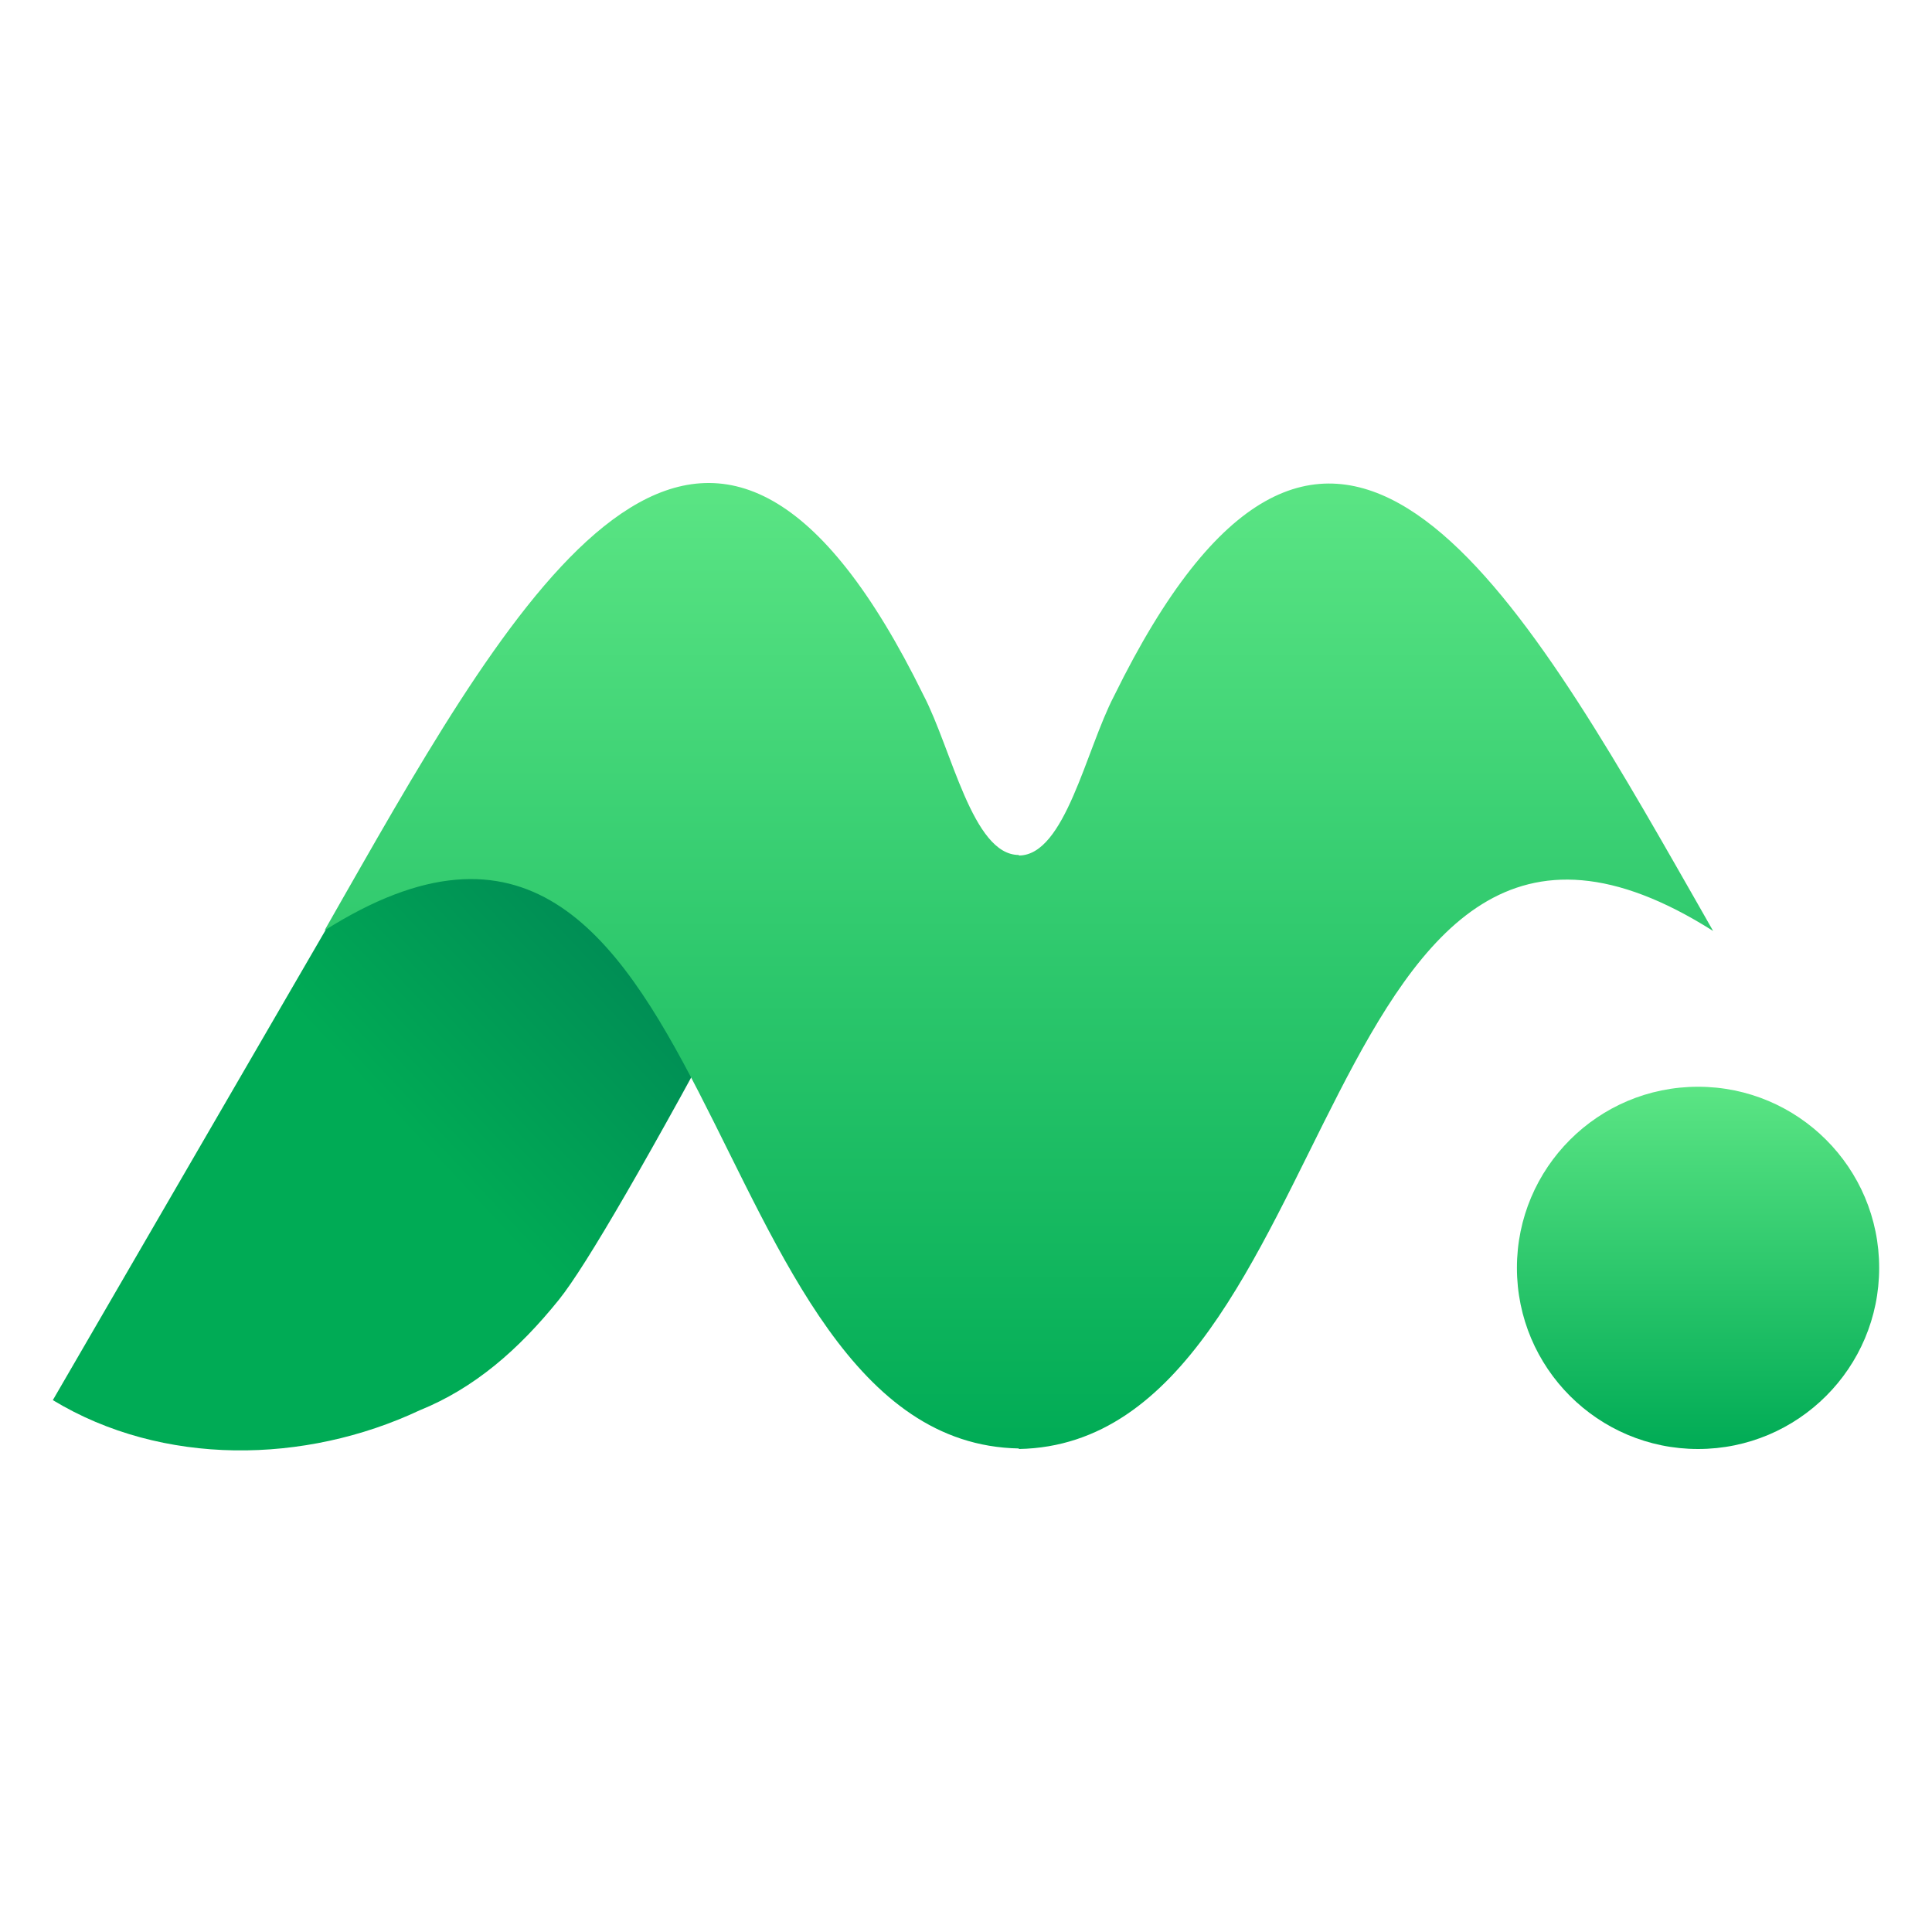
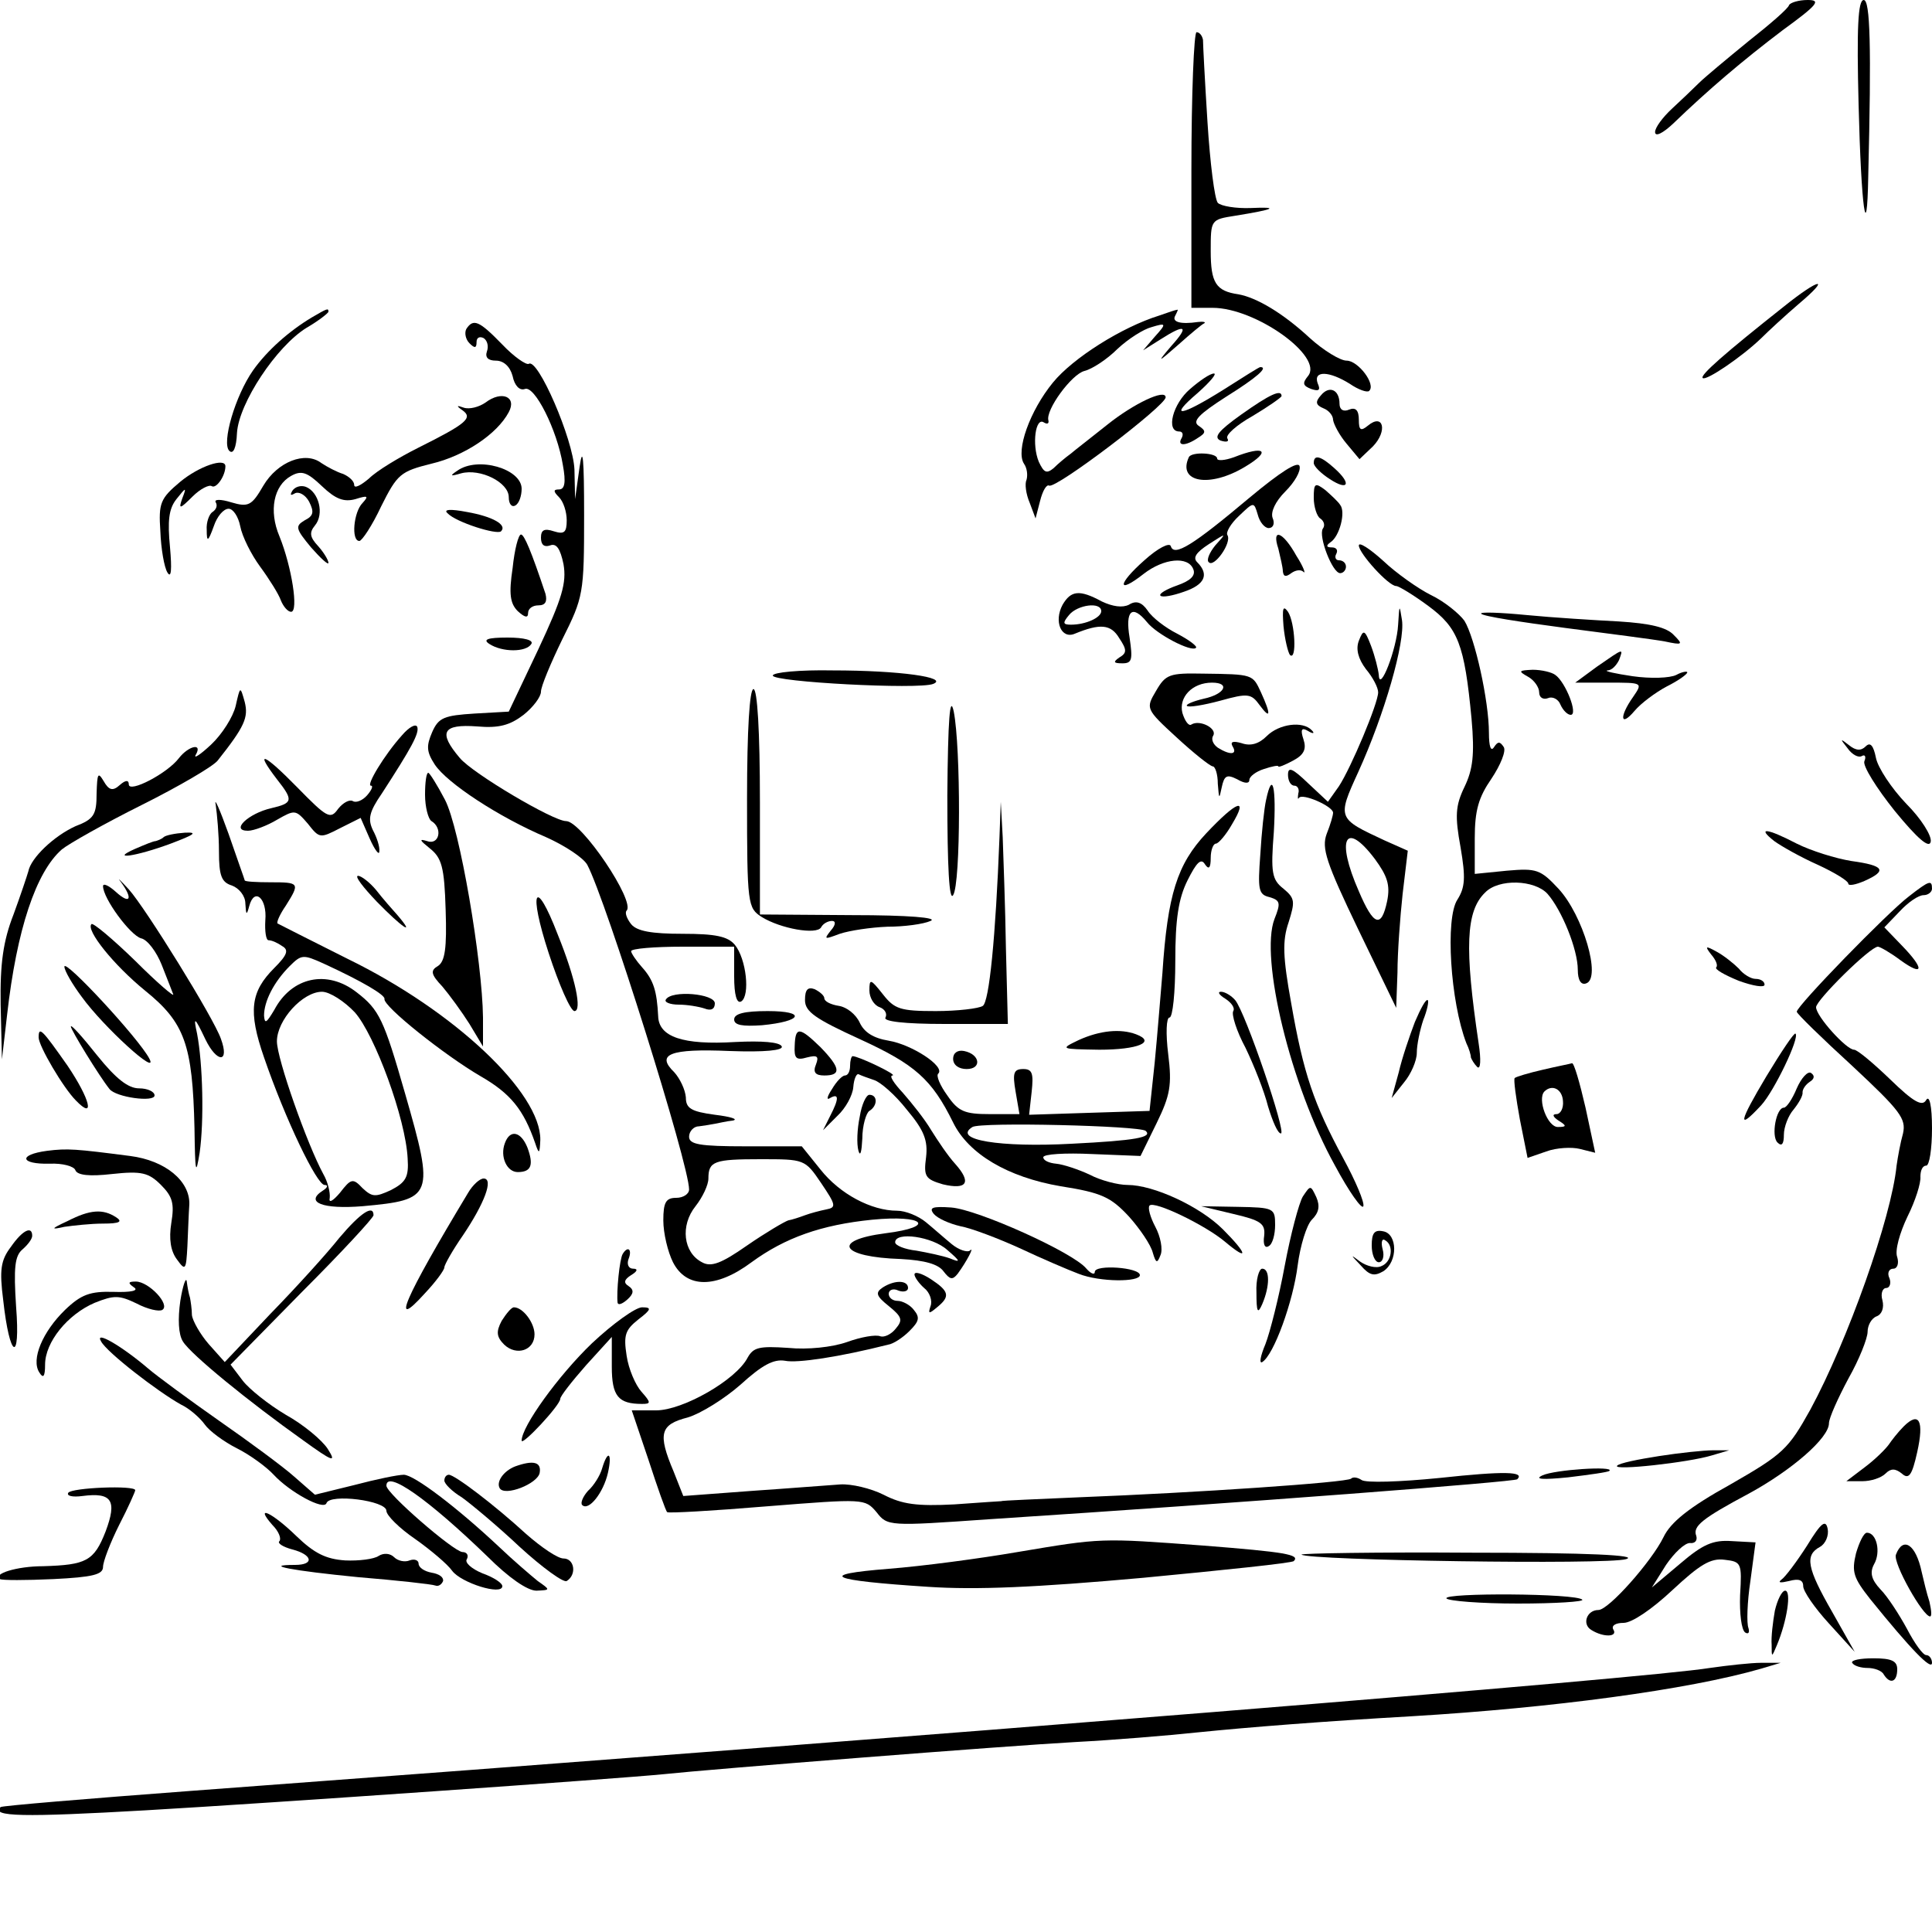
- <svg xmlns="http://www.w3.org/2000/svg" height="512" viewBox="0 0 512 512" width="512">
-   <linearGradient id="a" x1="100%" x2="50%" y1="5.663%" y2="50%">
-     <stop offset="0" stop-color="#007b55" />
-     <stop offset="1" stop-color="#00ab55" />
-   </linearGradient>
-   <linearGradient id="b" x1="50%" x2="50%" y1="0%" y2="100%">
-     <stop offset="0" stop-color="#5be584" />
-     <stop offset="1" stop-color="#00ab55" />
-   </linearGradient>
-   <g fill="none" fill-rule="evenodd" transform="translate(14 128)">
-     <path d="m92.807 83.107c44.289 22.889 46.308 23.935 46.401 23.98.012.009.642.333 44.793 23.153-26.072 48.54-42.693 77.266-49.868 86.179-10.759 13.37-22.495 23.493-36.93 29.334-30.346 14.262-68.07 14.929-97.202-2.704z" fill="url(#a)" />
-     <g fill="url(#b)">
-       <path d="m430.31 101.726c-46.271-80.956-94.1-157.228-149.043-45.344-7.516 14.383-12.995 42.337-25.267 42.337v-.142c-12.272 0-17.749-27.953-25.265-42.337-54.945-111.885-102.774-35.612-149.045 45.344-3.482 6.105-6.827 11.932-9.69 16.996 106.038-67.127 97.11 135.666 184 137.278v.142c86.891-1.611 77.962-204.405 184-137.28-2.861-5.062-6.206-10.889-9.69-16.994" />
-       <path d="m436 256c26.509 0 48-21.491 48-48s-21.491-48-48-48-48 21.491-48 48 21.491 48 48 48" />
-     </g>
+ <svg xmlns="http://www.w3.org/2000/svg" version="1.0" width="300pt" height="300pt" viewBox="0 0 300 300" preserveAspectRatio="xMidYMid meet">
+   <g transform="translate(0,300) scale(0.1,-0.1)" fill="#000000" stroke="none">
+     <path d="M2778 2992 c-1 -5 -30 -30 -63 -56 -33 -27 -68 -56 -77 -65 -9 -9 -28 -27 -42 -40 -14 -13 -26 -29 -26 -36 0 -8 12 -2 28 13 55 53 108 98 170 145 55 40 60 47 39 47 -14 0 -27 -4 -29 -8z" />
+     <path d="M2886 2838 c4 -162 13 -223 15 -112 5 203 3 274 -7 274 -9 0 -11 -44 -8 -162z" />
+     <path d="M1850 2736 l0 -214 33 0 c67 0 173 -76 148 -106 -9 -11 -8 -15 5 -20 12 -4 15 -2 10 9 -7 20 18 19 50 -1 13 -9 27 -14 30 -11 11 10 -17 47 -35 47 -10 0 -36 16 -57 35 -42 39 -83 63 -111 68 -35 5 -43 18 -43 67 0 49 0 49 38 55 62 10 69 14 25 12 -24 -1 -47 3 -52 8 -5 6 -12 62 -16 125 -4 63 -7 121 -7 128 -1 6 -5 12 -10 12 -4 0 -8 -96 -8 -214z" />
+     <path d="M2770 2524 c-91 -72 -131 -107 -126 -111 5 -5 61 33 91 62 11 11 37 35 58 53 51 43 33 41 -23 -4z" />
+     <path d="M484 2507 c-35 -21 -69 -51 -91 -82 -28 -40 -49 -113 -37 -125 6 -6 11 4 12 28 3 46 61 134 108 163 19 11 34 23 34 25 0 6 -2 5 -26 -9z" />
+     <path d="M1800 2510 c-58 -18 -134 -66 -165 -104 -36 -44 -58 -106 -45 -126 5 -7 6 -18 4 -25 -3 -6 -1 -22 5 -36 l9 -24 7 27 c4 16 10 26 14 24 10 -6 181 124 181 137 0 14 -50 -10 -90 -42 -25 -20 -51 -40 -58 -46 -7 -5 -19 -15 -26 -22 -11 -9 -15 -7 -23 10 -11 27 -5 70 8 61 5 -3 8 -2 7 3 -5 16 36 72 56 77 12 3 35 18 51 34 17 16 41 31 53 34 23 7 24 6 5 -15 l-18 -21 27 17 c39 25 45 21 17 -10 -23 -27 -22 -27 11 2 19 17 37 32 40 33 3 2 -2 3 -10 2 -27 -4 -41 0 -35 10 3 6 5 10 3 9 -2 0 -14 -4 -28 -9z" />
+     <path d="M724 2489 c-3 -6 -1 -16 5 -22 8 -8 11 -8 11 2 0 7 5 9 11 6 6 -4 8 -13 5 -21 -3 -9 2 -14 14 -14 12 0 22 -9 26 -24 3 -15 11 -23 19 -20 15 6 50 -63 59 -118 5 -27 3 -38 -6 -38 -9 0 -9 -3 0 -12 7 -7 12 -23 12 -36 0 -19 -4 -22 -20 -17 -15 5 -20 2 -20 -10 0 -11 5 -15 14 -12 10 4 16 -5 21 -29 5 -29 -2 -53 -39 -132 l-46 -97 -53 -3 c-47 -3 -56 -6 -66 -29 -9 -21 -9 -30 4 -50 19 -29 100 -82 173 -113 29 -13 58 -32 64 -43 29 -55 158 -465 158 -504 0 -7 -9 -13 -20 -13 -16 0 -20 -7 -20 -35 0 -20 7 -49 15 -65 21 -41 67 -41 122 0 52 38 108 58 187 66 81 8 101 -11 21 -21 -85 -11 -70 -37 24 -40 37 -2 58 -8 66 -19 10 -13 14 -14 22 -4 14 19 27 44 19 36 -4 -3 -17 1 -28 10 -11 9 -29 25 -40 34 -12 10 -32 18 -45 18 -40 0 -89 26 -119 64 l-29 36 -87 0 c-72 0 -88 3 -88 15 0 8 7 16 15 16 8 1 20 3 25 4 6 1 18 4 28 5 9 2 -3 6 -28 9 -37 5 -45 10 -45 27 -1 12 -9 29 -18 39 -29 28 -7 37 86 33 55 -2 83 1 81 7 -3 7 -31 9 -72 7 -82 -5 -119 8 -120 40 -2 39 -7 56 -25 76 -9 10 -17 22 -17 25 0 4 36 7 80 7 l80 0 0 -46 c0 -29 4 -43 11 -39 14 9 8 66 -10 88 -11 13 -30 17 -81 17 -48 0 -71 4 -80 15 -7 9 -10 18 -7 21 14 14 -70 139 -94 139 -20 0 -145 74 -165 98 -34 40 -27 53 27 49 34 -3 51 2 72 18 15 12 27 28 27 36 0 8 15 44 33 81 33 66 34 71 34 193 0 88 -2 110 -7 75 l-7 -50 -1 46 c-2 47 -57 174 -71 164 -4 -2 -23 11 -41 30 -36 37 -45 41 -56 24z m551 -1326 c23 -34 24 -38 8 -41 -10 -2 -25 -6 -33 -9 -8 -3 -20 -7 -26 -8 -6 -2 -35 -19 -64 -39 -40 -28 -56 -34 -70 -26 -29 15 -34 57 -10 87 11 14 20 33 20 43 0 27 9 30 81 30 68 0 69 0 94 -37z m196 -104 c21 -18 21 -20 4 -13 -11 4 -35 9 -52 12 -18 2 -33 8 -33 13 0 17 58 9 81 -12z" />
+     <path d="M1900 2395 c-67 -42 -87 -45 -40 -5 19 17 30 30 25 30 -6 0 -22 -11 -37 -24 -27 -23 -38 -66 -17 -66 5 0 7 -4 4 -10 -8 -13 6 -13 25 0 13 8 13 11 1 19 -10 7 1 18 43 45 48 30 66 46 53 46 -2 0 -27 -16 -57 -35z" />
+     <path d="M2051 2386 c-9 -10 -8 -15 4 -20 8 -3 15 -11 15 -18 1 -7 10 -24 21 -37 l20 -24 21 20 c23 24 16 52 -8 32 -11 -9 -14 -7 -14 9 0 15 -5 20 -15 16 -9 -4 -15 0 -15 9 0 22 -16 29 -29 13z" />
+     <path d="M754 2375 c-10 -7 -25 -11 -34 -8 -11 4 -12 3 -2 -4 17 -12 6 -21 -68 -58 -30 -15 -65 -36 -77 -48 -13 -11 -23 -16 -23 -10 0 6 -8 13 -17 17 -10 3 -25 11 -34 17 -25 19 -68 2 -90 -35 -18 -31 -23 -34 -50 -26 -16 5 -27 5 -24 0 3 -5 1 -11 -5 -15 -5 -3 -10 -16 -9 -28 0 -19 2 -19 11 6 5 15 15 27 23 27 7 0 15 -12 18 -27 3 -16 17 -44 31 -63 14 -19 29 -43 32 -52 4 -10 11 -18 16 -18 12 0 1 70 -18 117 -17 40 -9 79 18 94 16 9 25 6 48 -16 21 -20 34 -25 52 -20 19 6 21 5 11 -6 -14 -14 -18 -59 -5 -59 4 0 20 24 34 54 25 50 30 54 78 66 51 12 102 46 120 80 13 24 -11 34 -36 15z" />
+     <path d="M1927 2356 c-35 -25 -43 -35 -32 -40 9 -3 14 -2 11 3 -4 5 14 21 39 35 25 15 45 29 45 31 0 11 -18 3 -63 -29z" />
+     <path d="M1846 2290 c-18 -39 32 -48 87 -15 42 25 31 34 -17 15 -14 -5 -26 -6 -26 -2 0 9 -40 11 -44 2z" />
+     <path d="M1940 2227 c-88 -74 -117 -92 -122 -75 -2 6 -20 -3 -41 -22 -42 -37 -43 -54 -1 -21 31 24 69 28 77 7 4 -10 -5 -18 -25 -25 -17 -6 -29 -13 -26 -16 3 -3 19 0 36 6 33 11 40 27 21 46 -7 7 -2 15 18 28 28 18 28 18 10 -2 -9 -11 -14 -23 -10 -26 8 -9 36 30 29 42 -3 4 5 18 18 30 23 22 23 22 29 2 3 -12 11 -21 17 -21 7 0 10 7 6 16 -3 9 4 25 20 41 14 14 24 31 22 39 -2 9 -30 -9 -78 -49z" />
+     <path d="M2040 2281 c0 -5 11 -16 25 -25 29 -19 34 -7 7 17 -21 19 -32 22 -32 8z" />
+     <path d="M280 2252 c-31 -26 -34 -33 -31 -77 1 -27 6 -56 11 -64 6 -10 7 5 4 39 -4 41 -2 60 10 75 15 19 16 19 9 1 -6 -17 -4 -17 16 3 12 12 26 19 30 16 7 -4 21 16 21 31 0 14 -41 0 -70 -24z" />
+     <path d="M710 2269 c-12 -8 -11 -9 6 -4 30 8 74 -14 74 -37 0 -11 5 -16 10 -13 6 3 10 15 10 26 0 31 -68 51 -100 28z" />
+     <path d="M454 2238 c-4 -7 -3 -8 4 -4 6 3 16 -2 22 -13 8 -16 7 -22 -7 -29 -15 -9 -14 -13 10 -42 15 -17 27 -28 27 -24 0 4 -7 16 -16 26 -13 14 -14 21 -5 32 15 18 6 52 -14 60 -8 3 -17 0 -21 -6z" />
+     <path d="M2040 2227 c0 -14 5 -29 10 -32 6 -4 8 -11 4 -16 -7 -12 15 -69 27 -69 5 0 9 5 9 10 0 6 -5 10 -11 10 -5 0 -7 5 -4 10 3 6 0 10 -7 10 -9 0 -9 3 -2 8 14 9 24 47 15 58 -3 5 -14 15 -23 23 -16 12 -18 11 -18 -12z" />
+     <path d="M695 2203 c13 -14 77 -34 83 -28 10 10 -13 23 -53 30 -26 5 -37 4 -30 -2z" />
+     <path d="M796 2118 c-6 -40 -4 -55 8 -67 11 -10 16 -11 16 -3 0 7 7 12 16 12 11 0 14 6 11 18 -22 66 -33 92 -38 92 -4 0 -10 -23 -13 -52z" />
+     <path d="M1985 2148 c3 -13 7 -29 7 -35 1 -9 5 -9 13 -3 7 5 15 6 19 2 4 -4 0 8 -11 25 -21 38 -39 44 -28 11z" />
+     <path d="M2110 2153 c0 -12 46 -63 58 -63 4 0 27 -14 50 -31 46 -34 56 -59 67 -175 5 -56 2 -79 -11 -106 -14 -29 -15 -45 -6 -94 8 -47 7 -62 -5 -81 -19 -29 -11 -158 14 -223 4 -8 7 -18 7 -22 1 -3 5 -10 10 -15 5 -4 6 11 2 37 -22 148 -20 205 10 234 21 22 77 20 97 -2 22 -25 47 -86 47 -118 0 -16 5 -24 13 -21 24 8 -5 106 -43 147 -28 30 -34 32 -80 28 l-50 -5 0 55 c0 44 6 64 26 93 14 21 23 43 19 49 -6 9 -9 9 -15 0 -5 -8 -8 1 -8 22 0 50 -22 148 -38 174 -8 11 -31 30 -52 40 -20 10 -54 34 -74 53 -21 19 -38 30 -38 24z" />
+     <path d="M1650 2061 c-14 -26 -2 -54 19 -45 39 16 56 15 69 -7 12 -18 12 -23 0 -30 -10 -7 -9 -9 5 -9 15 0 16 6 11 40 -7 42 4 52 27 24 15 -19 69 -47 76 -40 3 2 -10 12 -29 22 -18 9 -39 25 -46 36 -9 13 -18 16 -29 9 -10 -5 -25 -3 -42 5 -35 19 -48 17 -61 -5z m60 -10 c0 -10 -24 -21 -47 -21 -13 0 -13 3 -3 15 13 16 50 21 50 6z" />
+     <path d="M1993 2028 c2 -21 7 -41 10 -45 11 -10 8 50 -3 67 -8 11 -9 5 -7 -22z" />
+     <path d="M2171 2030 c-2 -38 -29 -107 -30 -78 -1 9 -6 29 -12 45 -10 26 -12 26 -19 8 -5 -13 -1 -28 11 -44 11 -13 19 -29 19 -36 0 -17 -42 -117 -61 -146 l-17 -24 -31 29 c-24 23 -31 26 -31 13 0 -9 4 -17 10 -17 5 0 8 -6 6 -12 -1 -7 -1 -10 1 -7 5 8 53 -13 53 -23 0 -4 -4 -18 -10 -33 -8 -22 -1 -44 49 -148 l59 -122 2 55 c0 30 4 85 8 122 l8 67 -36 16 c-73 34 -74 34 -41 106 41 90 73 202 68 236 -4 25 -4 25 -6 -7z m-36 -364 c19 -26 24 -40 19 -65 -9 -43 -21 -39 -44 15 -36 82 -21 111 25 50z" />
+     <path d="M2300 2047 c3 -4 62 -13 130 -22 69 -9 139 -18 155 -21 28 -6 29 -5 14 10 -11 12 -37 18 -85 21 -38 2 -103 6 -144 10 -41 4 -73 5 -70 2z" />
+     <path d="M760 2000 c20 -13 57 -13 65 0 4 6 -11 10 -37 10 -31 0 -39 -3 -28 -10z" />
+     <path d="M2480 1965 l-34 -25 52 0 c53 0 53 0 38 -22 -22 -31 -20 -48 2 -22 10 12 33 29 50 38 18 9 32 19 32 22 0 2 -8 1 -17 -4 -10 -5 -40 -6 -68 -2 -27 4 -45 8 -39 9 7 0 14 8 18 16 7 19 8 19 -34 -10z" />
+     <path d="M1200 1951 c0 -10 226 -22 249 -13 25 10 -52 21 -156 21 -51 1 -93 -3 -93 -8z" />
+     <path d="M1795 1927 c-16 -27 -16 -28 32 -72 26 -24 51 -44 56 -45 4 0 8 -12 8 -27 2 -24 2 -25 6 -6 4 19 8 21 24 13 12 -7 19 -7 19 -1 0 5 10 13 23 17 12 4 22 6 22 4 0 -2 10 2 23 9 17 9 21 18 16 33 -5 15 -3 19 7 13 8 -5 11 -4 6 1 -14 15 -51 10 -70 -9 -12 -12 -25 -16 -39 -11 -14 4 -18 2 -14 -5 8 -13 -4 -14 -23 -2 -7 5 -11 13 -7 19 6 11 -21 25 -34 17 -4 -3 -10 5 -14 18 -6 24 15 47 46 47 29 0 20 -18 -13 -25 -17 -4 -28 -9 -26 -11 2 -3 26 1 52 8 43 12 48 11 61 -7 17 -23 18 -15 2 20 -13 28 -12 28 -90 29 -52 1 -58 -1 -73 -27z" />
+     <path d="M2373 1949 c9 -5 17 -16 17 -24 0 -8 6 -12 14 -9 7 3 16 -2 19 -10 4 -9 11 -16 16 -16 12 0 -8 51 -24 62 -5 4 -21 8 -35 8 -22 -1 -23 -2 -7 -11z" />
+     <path d="M366 1904 c-4 -17 -21 -44 -38 -60 -17 -16 -28 -23 -24 -16 11 19 -11 14 -26 -5 -18 -24 -78 -55 -78 -41 0 7 -5 7 -14 -1 -11 -10 -17 -8 -25 6 -9 15 -10 12 -11 -19 0 -33 -4 -40 -33 -51 -33 -15 -69 -49 -73 -70 -2 -7 -12 -37 -23 -67 -16 -41 -21 -76 -20 -140 l2 -85 8 69 c15 133 45 222 85 257 11 9 66 40 124 69 58 29 111 60 118 69 42 53 48 67 42 91 -7 25 -7 25 -14 -6z" />
+     <path d="M1160 1760 c0 -165 1 -170 23 -184 29 -18 85 -28 92 -16 3 6 11 10 17 10 6 0 6 -6 -2 -15 -11 -14 -10 -14 14 -5 15 5 48 10 74 11 26 0 56 4 67 9 12 5 -34 9 -122 9 l-143 1 0 175 c0 110 -4 175 -10 175 -6 0 -10 -63 -10 -170z" />
+     <path d="M1471 1765 c0 -113 3 -165 9 -155 12 18 12 229 1 285 -6 28 -9 -12 -10 -130z" />
+     <path d="M624 1858 c-27 -30 -56 -78 -48 -78 4 0 1 -7 -6 -15 -7 -8 -17 -12 -22 -9 -5 3 -15 -2 -23 -12 -12 -17 -17 -14 -64 34 -51 52 -67 59 -31 12 26 -33 25 -37 -9 -45 -35 -8 -64 -35 -36 -35 9 0 30 8 45 17 28 16 29 16 48 -6 18 -23 19 -23 50 -7 l32 16 14 -32 c8 -18 15 -27 15 -20 1 7 -4 22 -10 33 -8 17 -6 28 14 57 46 71 58 93 55 103 -2 6 -13 0 -24 -13z" />
+     <path d="M2869 1838 c7 -10 17 -15 22 -12 5 3 7 -1 4 -8 -3 -7 19 -42 47 -77 36 -44 54 -59 56 -48 2 9 -15 36 -38 59 -23 24 -44 56 -47 71 -4 20 -9 25 -16 18 -7 -7 -15 -7 -26 2 -14 11 -14 10 -2 -5z" />
+     <path d="M660 1766 c0 -19 5 -38 10 -41 18 -11 12 -38 -7 -31 -13 4 -11 1 4 -11 19 -15 23 -29 25 -96 2 -59 -1 -80 -12 -87 -12 -7 -11 -13 7 -32 11 -13 30 -39 42 -58 l21 -35 0 45 c-1 87 -36 294 -59 338 -12 23 -24 42 -26 42 -3 0 -5 -15 -5 -34z" />
+     <path d="M1966 1758 c-3 -13 -7 -51 -9 -85 -4 -54 -3 -62 14 -66 17 -5 18 -9 8 -34 -23 -60 25 -259 94 -383 22 -41 42 -69 44 -63 2 6 -12 39 -31 74 -46 85 -62 132 -81 241 -13 72 -14 97 -4 126 10 32 10 37 -8 52 -18 14 -20 25 -15 88 4 69 -2 97 -12 50z" />
+     <path d="M335 1750 c2 -14 5 -46 5 -72 0 -38 4 -48 20 -53 11 -4 21 -16 21 -28 1 -18 2 -19 6 -4 8 30 28 12 25 -22 -1 -17 1 -31 5 -31 5 0 14 -4 21 -9 11 -6 8 -14 -12 -34 -37 -37 -41 -67 -16 -139 33 -96 82 -198 94 -198 6 0 5 -4 -3 -9 -28 -18 0 -29 62 -24 110 10 112 15 66 175 -33 115 -40 130 -75 157 -46 36 -101 24 -128 -27 -12 -20 -15 -23 -16 -9 0 22 15 52 40 77 18 18 21 18 52 4 61 -28 96 -49 95 -55 -3 -11 94 -88 149 -120 47 -27 67 -52 85 -104 6 -18 7 -17 8 5 1 73 -133 200 -299 281 -58 29 -107 54 -109 55 -2 2 4 15 13 28 22 35 21 36 -24 36 -22 0 -40 1 -40 3 0 1 -12 34 -25 72 -14 39 -23 59 -20 45z m216 -322 c31 -35 79 -165 82 -227 2 -29 -3 -37 -26 -49 -24 -11 -29 -11 -44 3 -15 16 -18 15 -35 -7 -11 -13 -18 -17 -16 -8 1 8 -3 25 -10 37 -25 46 -72 179 -72 206 0 33 40 77 70 77 12 0 35 -15 51 -32z" />
+     <path d="M1552 1700 c-6 -156 -16 -256 -26 -262 -6 -4 -39 -8 -73 -8 -55 0 -64 3 -82 26 -19 24 -21 25 -21 6 0 -11 7 -23 16 -26 8 -3 12 -10 9 -16 -4 -6 29 -10 92 -10 l98 0 -3 117 c-1 65 -4 143 -5 173 l-3 55 -2 -55z" />
+     <path d="M1873 1706 c-45 -48 -60 -95 -68 -217 -3 -35 -8 -98 -12 -139 l-8 -75 -94 -3 -93 -3 4 36 c3 28 1 35 -13 35 -15 0 -17 -6 -12 -35 l6 -35 -46 0 c-39 0 -49 4 -66 29 -11 15 -18 31 -14 34 11 11 -41 45 -77 51 -24 4 -38 13 -45 28 -6 13 -20 24 -32 26 -13 2 -23 7 -23 12 0 4 -7 10 -15 14 -11 4 -15 -1 -15 -17 0 -18 16 -29 86 -61 85 -39 111 -62 144 -129 24 -49 85 -85 167 -99 64 -10 78 -17 106 -47 17 -19 34 -44 37 -56 5 -17 7 -17 12 -4 4 9 0 29 -8 44 -8 15 -12 30 -9 33 7 8 86 -30 117 -56 38 -32 35 -19 -3 19 -36 36 -108 69 -148 69 -15 0 -42 7 -59 16 -17 8 -41 16 -52 17 -11 1 -20 5 -20 10 0 5 34 7 76 5 l75 -3 25 51 c21 43 24 59 18 107 -4 32 -3 57 2 57 5 0 9 39 9 88 0 65 5 97 19 125 14 28 21 35 27 25 6 -9 9 -6 9 10 0 12 4 22 8 22 4 0 16 14 25 30 26 43 8 37 -40 -14z m-94 -462 c11 -10 -15 -15 -115 -20 -111 -6 -186 6 -154 26 13 8 259 2 269 -6z" />
+     <path d="M254 1700 c-3 -3 -9 -5 -12 -6 -4 0 -18 -6 -32 -12 -41 -18 1 -12 55 8 37 14 43 18 22 17 -15 -1 -30 -4 -33 -7z" />
+     <path d="M2755 1694 c11 -8 41 -25 68 -37 26 -12 47 -25 47 -29 0 -4 11 -2 25 4 36 16 31 24 -20 31 -25 4 -63 16 -85 27 -46 24 -63 26 -35 4z" />
+     <path d="M188 1630 c19 -26 14 -35 -8 -15 -11 10 -20 14 -20 9 0 -19 42 -76 59 -81 10 -2 24 -21 32 -41 8 -20 16 -41 18 -46 2 -5 -25 18 -59 52 -35 34 -66 60 -68 57 -9 -9 34 -63 83 -103 62 -50 74 -84 77 -214 1 -69 2 -75 8 -38 7 49 5 138 -4 185 -6 27 -4 27 13 -9 18 -37 38 -37 24 1 -11 32 -117 203 -143 232 -14 15 -19 20 -12 11z" />
+     <path d="M585 1600 c39 -40 61 -55 33 -22 -8 9 -24 27 -34 40 -10 12 -23 22 -28 22 -6 0 8 -18 29 -40z" />
+     <path d="M2964 1608 c-33 -25 -174 -170 -174 -179 0 -3 39 -41 86 -84 75 -70 84 -82 79 -105 -4 -14 -8 -36 -10 -50 -8 -81 -76 -272 -134 -379 -34 -61 -42 -69 -124 -116 -65 -36 -93 -59 -104 -82 -18 -37 -85 -113 -101 -113 -18 0 -26 -22 -11 -31 19 -12 42 -11 34 1 -3 6 4 10 16 10 13 0 44 21 76 51 42 39 59 50 81 47 26 -3 27 -5 24 -55 -1 -28 2 -54 8 -58 5 -3 7 0 5 7 -3 7 -2 40 3 73 l8 60 -37 2 c-29 2 -45 -5 -80 -35 l-44 -37 22 35 c13 19 29 34 37 34 8 -1 12 4 10 11 -6 15 9 27 82 66 66 36 124 86 124 109 0 8 14 39 30 69 17 30 30 63 30 73 0 10 6 21 14 24 8 3 12 13 9 25 -3 10 0 19 6 19 5 0 8 7 5 15 -4 8 -1 15 6 15 6 0 9 8 6 18 -4 10 4 38 16 63 12 24 21 52 20 62 0 9 3 17 9 17 5 0 9 26 9 58 0 35 -4 52 -9 44 -6 -11 -20 -3 -56 32 -26 25 -51 46 -56 46 -12 0 -59 52 -59 66 0 11 84 94 96 94 3 0 19 -9 35 -21 36 -26 38 -14 2 23 l-27 28 24 25 c13 14 29 25 37 25 7 0 13 5 13 10 0 14 -4 13 -36 -12z" />
+     <path d="M852 1520 c16 -49 34 -90 40 -90 12 0 2 50 -26 119 -35 91 -46 69 -14 -29z" />
+     <path d="M2657 1518 c7 -8 11 -17 8 -20 -3 -3 13 -12 35 -21 22 -8 40 -11 40 -6 0 5 -6 9 -14 9 -7 0 -19 7 -26 16 -8 8 -23 20 -34 26 -18 10 -19 9 -9 -4z" />
+     <path d="M100 1499 c0 -6 12 -27 27 -47 34 -47 120 -125 105 -96 -16 31 -132 156 -132 143z" />
+     <path d="M1034 1448 c-3 -4 6 -8 20 -8 13 0 31 -3 40 -6 10 -4 16 -1 16 8 0 15 -67 21 -76 6z" />
+     <path d="M1903 1449 c9 -6 15 -14 12 -19 -3 -5 5 -31 19 -57 13 -27 29 -67 35 -91 7 -23 15 -42 20 -42 9 0 -55 188 -71 207 -6 7 -16 13 -22 13 -6 0 -3 -5 7 -11z" />
+     <path d="M2197 1413 c-8 -21 -20 -56 -25 -78 l-11 -40 19 24 c11 13 20 34 20 46 0 13 5 36 10 51 6 15 9 29 7 31 -3 2 -11 -13 -20 -34z" />
+     <path d="M1140 1417 c0 -9 13 -11 43 -9 63 6 70 22 9 22 -36 0 -52 -4 -52 -13z" />
+     <path d="M110 1406 c0 -5 44 -77 60 -97 10 -13 70 -21 70 -10 0 6 -11 11 -24 11 -17 0 -36 15 -65 51 -23 29 -41 49 -41 45z" />
+     <path d="M60 1389 c0 -13 38 -78 58 -98 30 -31 22 2 -13 54 -40 57 -45 62 -45 44z" />
+     <path d="M1234 1376 c-1 -19 2 -23 19 -18 16 4 19 2 14 -11 -5 -12 -1 -17 13 -17 27 0 25 12 -6 44 -33 32 -39 32 -40 2z" />
+     <path d="M1675 1385 c-29 -14 -29 -14 32 -15 60 0 89 12 57 24 -24 9 -56 6 -89 -9z" />
+     <path d="M2743 1329 c-43 -72 -46 -86 -8 -45 20 22 60 105 53 111 -2 2 -22 -28 -45 -66z" />
+     <path d="M1480 1356 c0 -10 9 -16 21 -16 24 0 21 23 -4 28 -10 2 -17 -3 -17 -12z" />
+     <path d="M1320 1345 c0 -8 -3 -15 -8 -15 -4 0 -13 -9 -20 -21 -8 -12 -9 -18 -3 -14 14 8 14 -1 0 -28 l-11 -22 22 22 c13 12 24 32 25 45 1 13 5 21 8 20 4 -2 15 -6 24 -9 10 -3 33 -23 51 -46 27 -32 33 -48 30 -74 -4 -30 -1 -34 26 -42 38 -9 45 3 19 32 -11 12 -27 36 -37 52 -10 17 -30 42 -44 58 -14 15 -22 27 -16 27 8 1 -53 30 -62 30 -2 0 -4 -7 -4 -15z" />
+     <path d="M2396 1339 c-22 -5 -42 -11 -44 -13 -2 -2 2 -31 8 -64 l12 -60 29 10 c16 6 40 7 52 4 l24 -6 -15 70 c-9 39 -18 70 -21 69 -3 -1 -24 -5 -45 -10z m31 -49 c1 -11 -4 -20 -10 -20 -7 0 -6 -4 3 -10 13 -8 13 -10 -1 -10 -16 0 -32 43 -21 55 12 12 28 4 29 -15z" />
+     <path d="M2790 1310 c-7 -17 -16 -30 -20 -30 -12 0 -20 -44 -10 -54 7 -7 10 -2 10 12 0 12 7 30 15 39 8 10 15 22 14 27 0 5 5 12 11 16 8 5 8 10 2 14 -5 3 -15 -8 -22 -24z" />
+     <path d="M1335 1266 c-4 -19 -5 -42 -2 -53 3 -10 5 -1 6 19 0 20 6 40 11 43 13 8 13 25 0 25 -5 0 -12 -15 -15 -34z" />
+     <path d="M784 1225 c-8 -21 3 -45 20 -45 21 0 25 11 15 38 -10 25 -27 29 -35 7z" />
+     <path d="M73 1213 c-45 -6 -42 -21 4 -20 20 1 38 -4 40 -10 3 -8 22 -10 57 -6 46 5 57 2 76 -17 18 -18 21 -29 16 -59 -4 -25 -1 -44 9 -57 13 -18 14 -16 16 21 1 22 2 51 3 65 1 36 -37 68 -92 75 -85 11 -97 12 -129 8z" />
+     <path d="M727 1148 c-100 -166 -122 -217 -67 -156 17 18 30 36 30 40 0 4 13 27 29 50 33 49 48 88 32 88 -6 0 -17 -10 -24 -22z" />
+     <path d="M2023 1142 c-6 -10 -19 -59 -28 -107 -9 -49 -23 -104 -30 -122 -8 -19 -10 -31 -5 -28 18 11 48 94 55 150 4 31 14 63 22 71 11 11 13 21 7 35 -9 19 -9 19 -21 1z" />
+     <path d="M1450 1115 c6 -7 24 -15 41 -19 17 -3 59 -19 92 -34 34 -16 76 -34 92 -40 33 -13 95 -13 95 -2 0 12 -70 17 -70 5 0 -5 -6 -3 -13 5 -20 25 -169 92 -210 95 -29 2 -35 0 -27 -10z" />
+     <path d="M1915 1115 c43 -10 50 -15 48 -34 -2 -13 1 -20 7 -16 6 3 10 18 10 33 0 26 -2 27 -58 28 l-57 1 50 -12z" />
+     <path d="M105 1104 c-26 -12 -27 -14 -5 -9 14 2 41 5 60 5 26 0 31 3 20 10 -20 13 -40 12 -75 -6z" />
+     <path d="M527 1078 c-19 -24 -67 -77 -107 -118 l-71 -75 -25 28 c-13 15 -25 36 -26 45 0 9 -2 22 -3 27 -2 6 -4 17 -5 25 -1 8 -6 -5 -10 -30 -4 -28 -3 -52 4 -63 12 -20 103 -94 186 -153 47 -34 53 -36 39 -14 -9 14 -38 38 -65 53 -27 16 -57 40 -67 53 l-19 25 111 113 c61 61 111 115 111 119 0 17 -20 4 -53 -35z" />
+     <path d="M17 1064 c-16 -21 -18 -36 -12 -83 10 -91 27 -99 20 -10 -4 61 -2 79 10 89 8 7 15 16 15 21 0 16 -15 9 -33 -17z" />
+     <path d="M2130 1066 c0 -14 5 -26 11 -26 6 0 9 9 6 20 -3 11 -1 18 4 14 14 -8 10 -34 -6 -40 -8 -4 -23 0 -33 7 -16 12 -15 11 1 -6 14 -16 21 -17 35 -9 23 15 22 58 0 62 -14 3 -18 -3 -18 -22z" />
+     <path d="M967 1053 c-5 -8 -10 -60 -8 -76 1 -4 7 -2 15 5 10 9 11 15 2 21 -8 5 -7 10 4 17 10 6 11 10 3 10 -7 0 -10 7 -7 15 6 15 -1 21 -9 8z" />
+     <path d="M1420 1021 c0 -4 7 -14 15 -21 9 -7 13 -20 10 -28 -4 -12 -3 -13 10 -2 21 17 19 25 -10 44 -14 9 -25 12 -25 7z" />
+     <path d="M1951 993 c0 -31 2 -34 9 -18 12 28 12 55 0 55 -5 0 -10 -17 -9 -37z" />
+     <path d="M208 1001 c8 -5 -4 -8 -32 -7 -36 1 -50 -4 -75 -28 -35 -34 -53 -77 -40 -97 6 -10 9 -7 9 12 0 35 35 78 77 96 30 12 38 12 65 -1 17 -9 35 -13 40 -10 13 8 -21 44 -41 44 -12 0 -13 -2 -3 -9z" />
+     <path d="M1371 1001 c-12 -8 -11 -13 9 -29 21 -17 22 -22 11 -35 -7 -9 -18 -14 -24 -12 -7 3 -30 -1 -52 -9 -23 -8 -61 -12 -91 -9 -45 3 -54 1 -63 -15 -18 -35 -101 -82 -142 -82 l-38 0 26 -77 c14 -43 27 -80 29 -81 1 -2 71 2 155 9 151 12 152 12 170 -9 17 -22 19 -22 176 -11 399 26 815 58 819 62 12 12 -19 13 -121 2 -60 -6 -115 -8 -121 -3 -6 4 -13 5 -16 2 -6 -6 -242 -22 -423 -29 -66 -3 -120 -5 -120 -6 0 0 -33 -2 -73 -5 -58 -3 -81 0 -110 15 -20 10 -50 17 -67 16 -16 -1 -78 -6 -137 -10 l-107 -8 -15 38 c-25 59 -21 73 22 84 20 6 57 29 82 51 33 30 51 40 69 37 19 -4 85 6 160 25 8 1 23 11 33 21 15 15 17 21 7 33 -6 8 -18 14 -25 14 -8 0 -14 5 -14 11 0 6 7 9 15 5 8 -3 15 -1 15 4 0 12 -20 13 -39 1z" />
+     <path d="M779 949 c-9 -17 -8 -25 4 -37 19 -18 47 -9 47 16 0 18 -18 42 -32 42 -4 0 -12 -10 -19 -21z" />
+     <path d="M919 914 c-52 -50 -109 -129 -109 -151 0 -9 60 55 60 65 0 4 18 27 40 52 l40 44 0 -46 c0 -46 10 -58 47 -58 14 0 14 2 -1 19 -9 10 -20 35 -23 56 -5 32 -2 40 18 56 21 16 21 19 6 19 -10 0 -45 -25 -78 -56z" />
+     <path d="M157 917 c9 -17 88 -78 124 -98 13 -6 30 -21 37 -31 7 -10 30 -27 50 -37 20 -10 46 -29 57 -41 25 -27 78 -56 82 -44 5 15 93 4 93 -12 0 -7 20 -27 45 -44 24 -17 50 -39 57 -49 14 -19 78 -39 78 -24 0 5 -14 14 -31 20 -17 7 -28 17 -24 22 3 6 0 11 -7 11 -14 1 -118 91 -118 103 0 25 65 -21 157 -110 33 -33 62 -53 76 -53 22 1 22 1 2 15 -11 9 -38 32 -60 53 -65 61 -132 112 -148 112 -9 0 -43 -7 -77 -16 l-61 -15 -32 28 c-18 16 -71 55 -117 87 -47 33 -96 69 -110 81 -41 35 -84 60 -73 42z" />
+     <path d="M2956 785 c-9 -9 -19 -22 -23 -28 -5 -7 -21 -23 -37 -35 l-29 -22 25 0 c13 0 29 5 36 12 8 8 15 8 25 0 11 -10 16 -3 24 33 11 49 3 64 -21 40z" />
+     <path d="M2576 739 c-32 -5 -62 -11 -65 -15 -7 -8 111 5 147 16 l27 8 -25 0 c-14 0 -52 -4 -84 -9z" />
+     <path d="M935 720 c-3 -11 -13 -27 -22 -35 -8 -9 -12 -19 -9 -22 10 -10 33 19 40 50 7 31 0 37 -9 7z" />
+     <path d="M800 723 c-18 -7 -30 -24 -24 -34 8 -13 59 7 62 24 3 17 -10 20 -38 10z" />
+     <path d="M2395 709 c-13 -6 0 -7 40 -3 33 4 62 8 64 10 9 8 -85 2 -104 -7z" />
+     <path d="M690 701 c0 -5 12 -17 27 -26 14 -10 55 -44 90 -77 35 -32 68 -56 73 -53 16 10 12 35 -5 35 -9 0 -34 17 -58 38 -49 45 -111 92 -120 92 -4 0 -7 -4 -7 -9z" />
+     <path d="M106 682 c-3 -5 7 -7 22 -5 46 6 54 -7 36 -55 -18 -46 -30 -52 -97 -54 -41 0 -79 -12 -67 -20 3 -2 40 -2 83 0 61 3 77 7 77 19 0 8 11 37 25 65 14 27 25 52 25 54 0 8 -99 4 -104 -4z" />
+     <path d="M423 632 c10 -10 14 -21 11 -25 -4 -3 5 -9 20 -13 31 -8 35 -24 4 -24 -52 0 -4 -9 98 -19 61 -5 115 -11 120 -13 5 -2 10 2 12 7 1 6 -6 11 -18 13 -11 2 -20 8 -20 14 0 5 -6 8 -14 5 -7 -3 -18 -1 -24 5 -6 6 -16 7 -24 2 -7 -5 -31 -8 -52 -7 -30 2 -48 11 -76 38 -37 36 -66 50 -37 17z" />
+     <path d="M2806 600 c-16 -25 -34 -49 -40 -53 -6 -5 -1 -5 12 -2 15 4 22 2 22 -8 0 -8 18 -34 40 -58 l40 -44 -35 62 c-39 68 -43 88 -19 101 9 5 14 18 12 28 -3 15 -10 10 -32 -26z" />
+     <path d="M2882 588 c-7 -29 -4 -38 22 -71 63 -78 96 -112 96 -99 0 6 -4 12 -9 12 -5 0 -18 18 -30 41 -12 22 -30 50 -41 61 -14 15 -17 26 -10 39 11 19 4 49 -11 49 -5 0 -12 -15 -17 -32z" />
+     <path d="M1580 590 c-58 -10 -148 -22 -200 -26 -113 -9 -93 -18 61 -28 75 -5 167 -1 334 14 126 12 232 23 234 26 10 10 -13 14 -140 24 -161 12 -158 12 -289 -10z" />
+     <path d="M2944 586 c-5 -13 42 -96 53 -96 3 0 2 10 -1 23 -4 12 -9 33 -12 46 -9 43 -29 56 -40 27z" />
+     <path d="M2021 586 c10 -9 476 -16 504 -7 20 6 -57 10 -239 10 -148 1 -267 -1 -265 -3z" />
+     <path d="M2246 518 c3 -4 53 -8 111 -8 59 0 103 3 100 6 -9 10 -216 11 -211 2z" />
+     <path d="M2756 499 c-3 -17 -6 -41 -5 -53 0 -20 0 -20 8 -1 16 38 23 85 13 85 -5 0 -12 -14 -16 -31z" />
+     <path d="M2876 418 c3 -5 14 -8 24 -8 10 0 22 -4 25 -10 10 -16 21 -12 21 8 0 13 -9 17 -37 17 -21 0 -35 -3 -33 -7z" />
+     <path d="M2655 410 c-97 -16 -1173 -103 -2360 -191 -160 -12 -292 -23 -294 -25 -16 -15 35 -16 226 -5 191 11 733 49 803 56 75 8 531 44 640 50 58 3 143 10 190 15 79 8 193 17 332 25 218 13 429 41 543 74 l30 9 -30 0 c-16 0 -52 -4 -80 -8z" />
  </g>
</svg>
